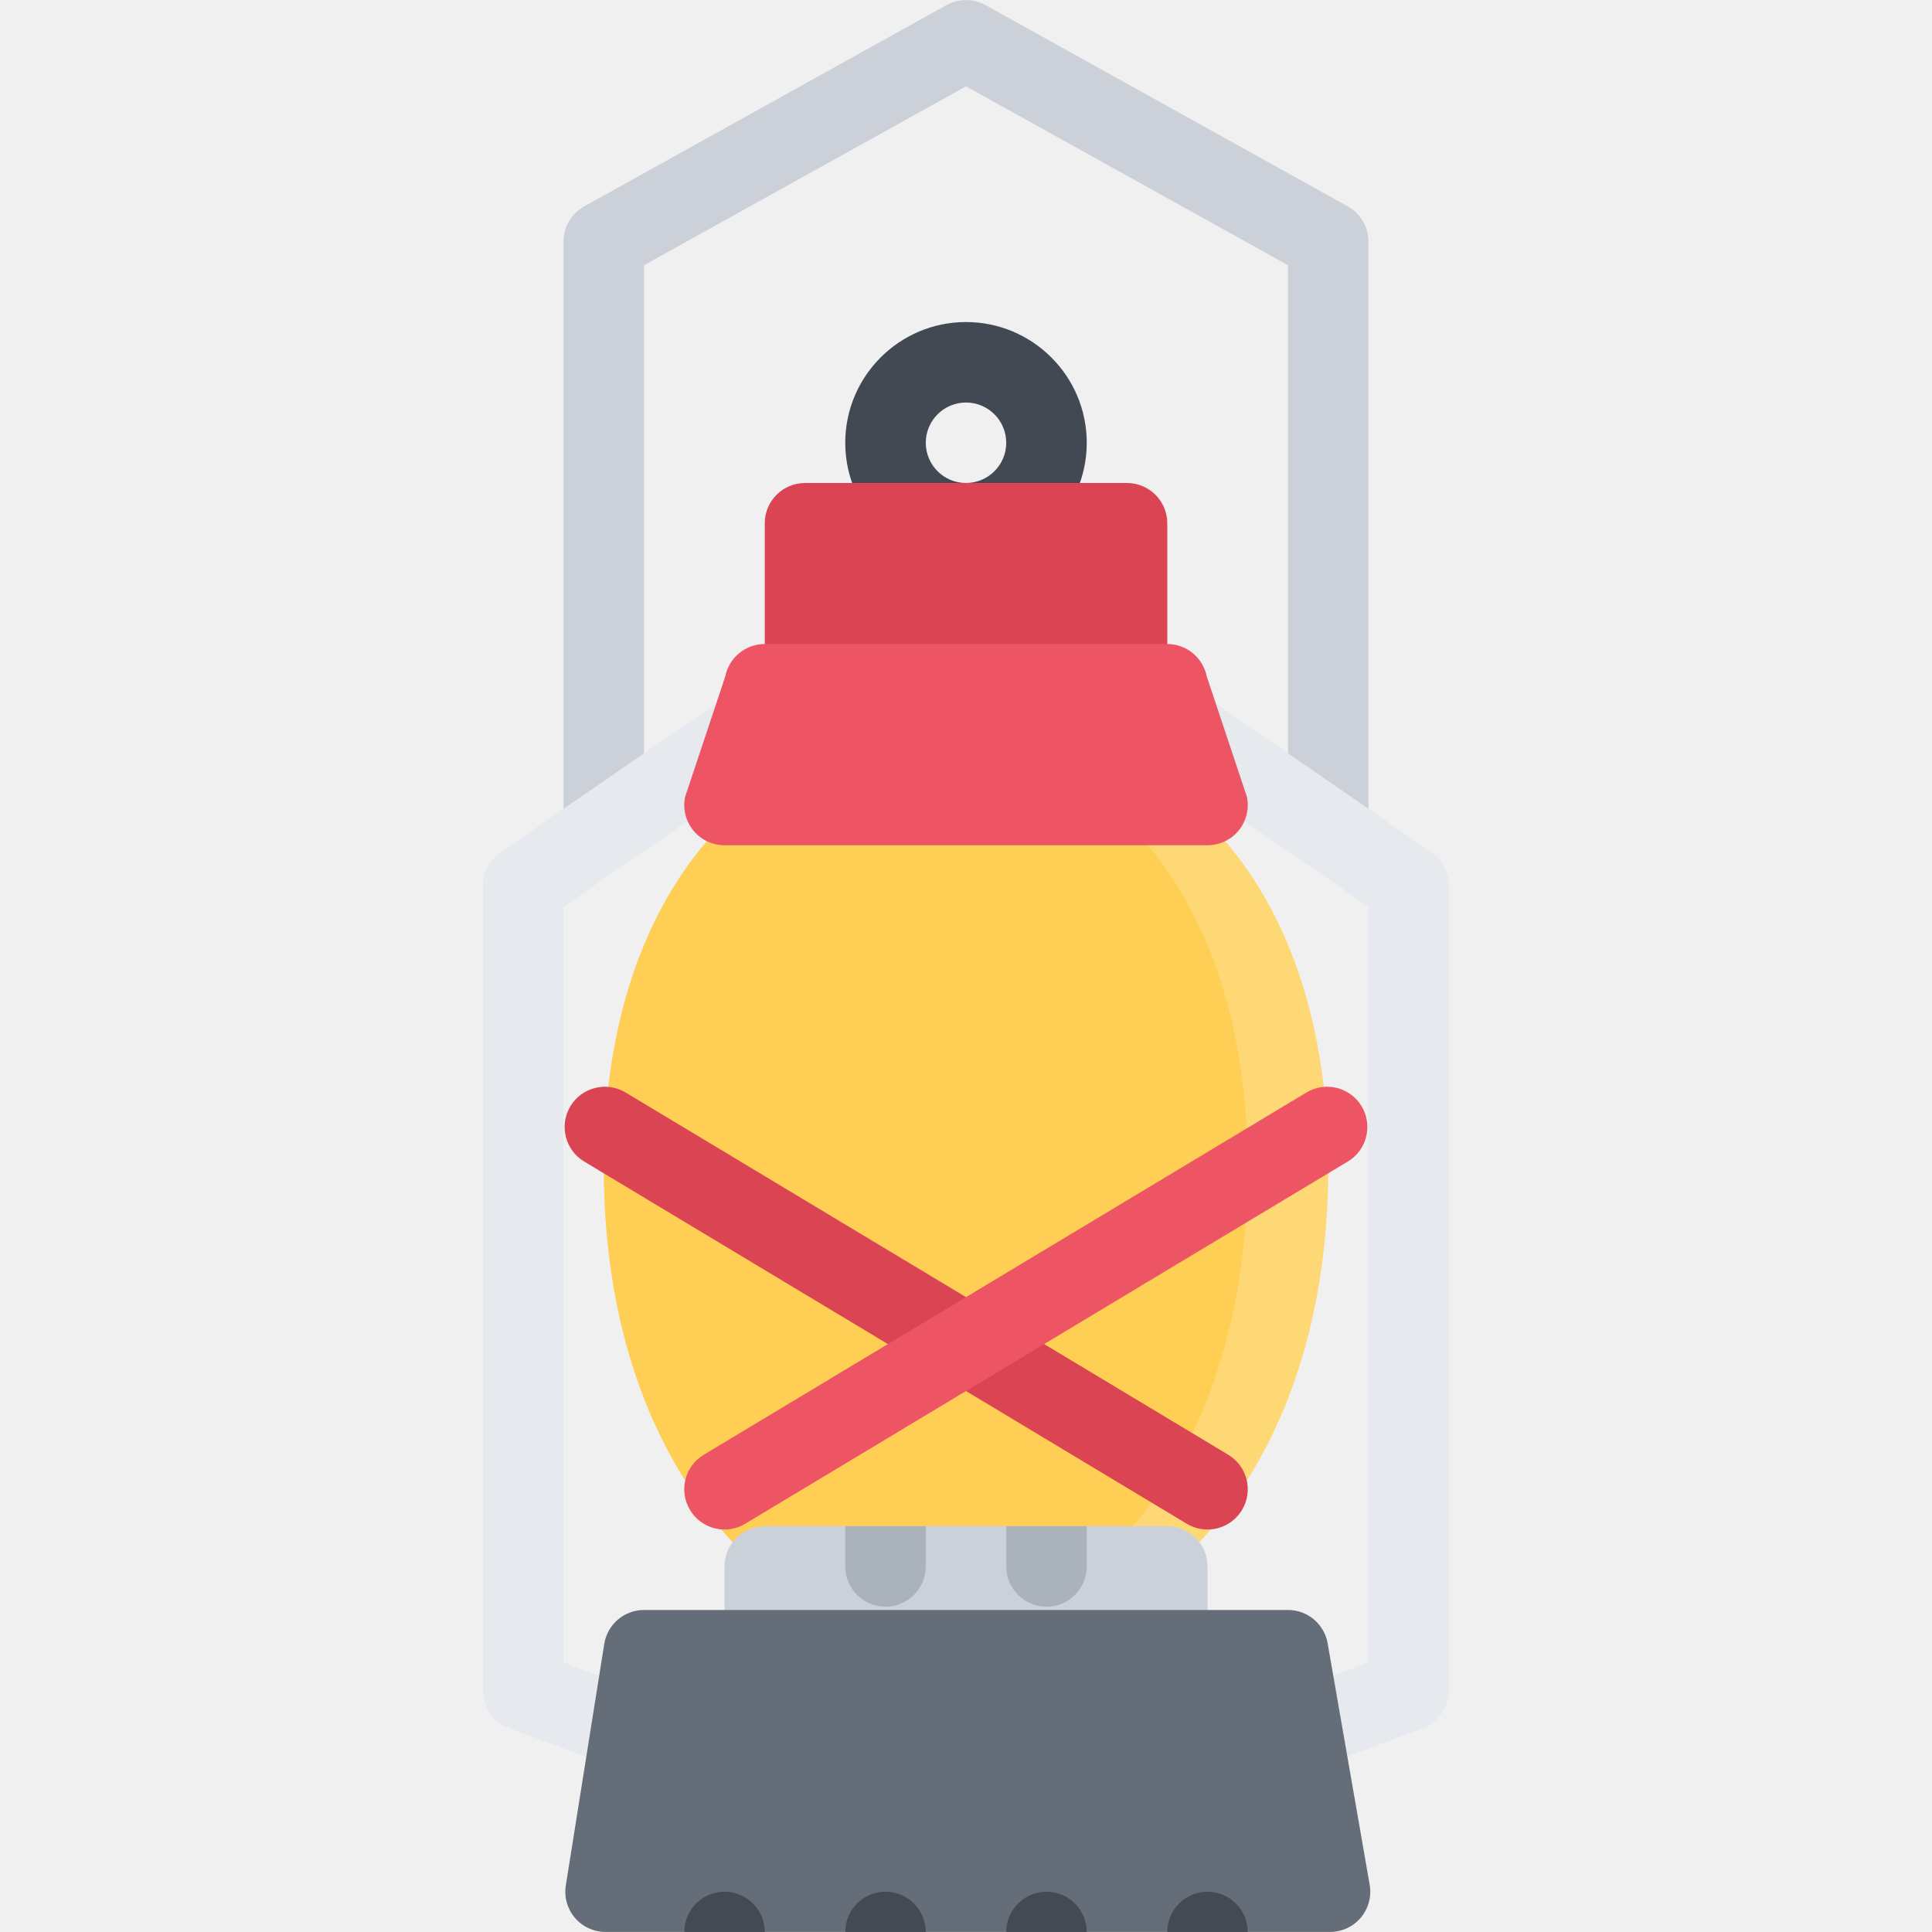
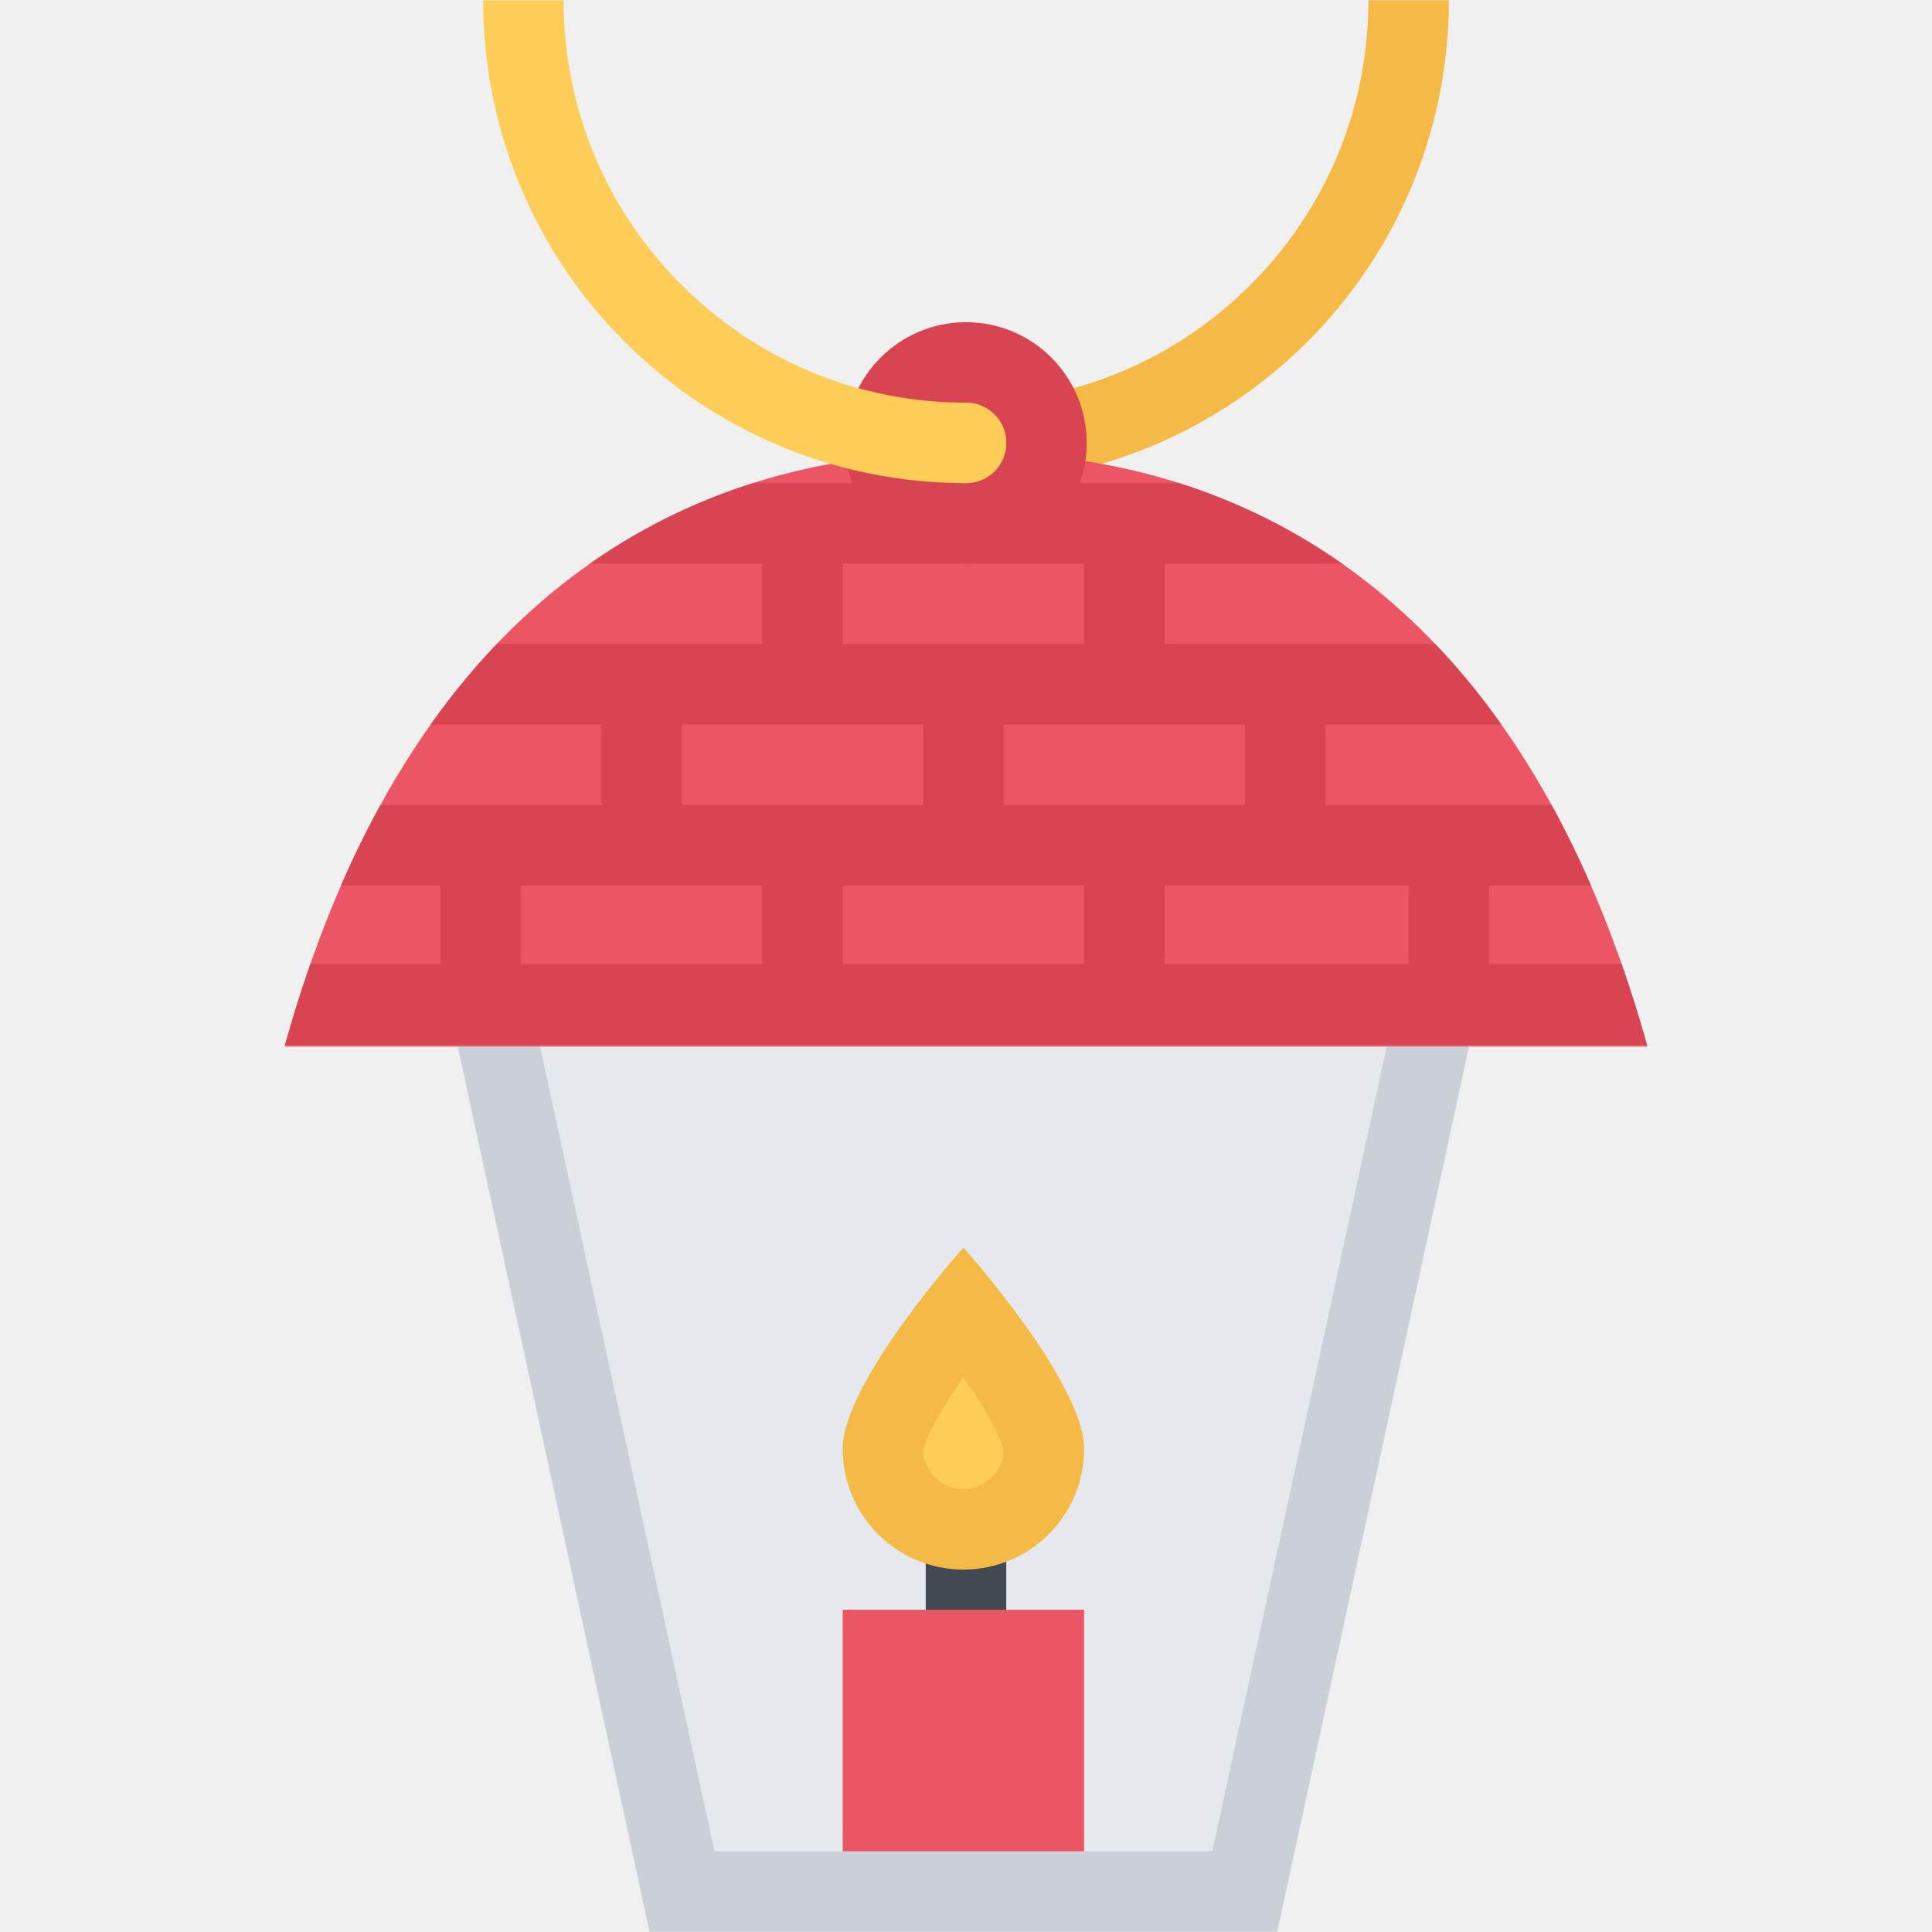
<svg xmlns="http://www.w3.org/2000/svg" class="icon" width="128px" height="128.00px" viewBox="0 0 1024 1024" version="1.1">
-   <path d="M512 298.686c-35.296 0-63.998-28.718-63.998-63.998 0-35.31 28.702-63.998 63.998-63.998 35.28 0 64 28.686 64 63.998 0 35.28-28.718 63.998-64 63.998z m0-85.34c-11.766 0-21.328 9.562-21.328 21.342 0 11.75 9.562 21.312 21.328 21.312 11.764 0 21.328-9.562 21.328-21.312 0-11.78-9.562-21.342-21.328-21.342z" fill="#424953" />
-   <path d="M648.808 445.212c-34.124-39.466-82.714-61.216-136.808-61.216s-102.684 21.75-136.808 61.216c-36.108 41.75-55.186 101.746-55.186 173.462 0 72.436 18.796 135.432 54.342 182.18 35.312 46.466 84.2 72.03 137.652 72.03 53.436 0 102.338-25.562 137.652-72.03 35.532-46.748 54.344-109.744 54.344-182.18 0-71.716-19.062-131.712-55.188-173.462z" fill="#FFCE54" />
-   <path d="M648.808 445.212c-34.124-39.466-82.714-61.216-136.808-61.216-7.218 0-14.328 0.406-21.328 1.188 45.468 4.938 85.89 25.844 115.48 60.03 36.094 41.75 55.156 101.746 55.156 173.462 0 72.436-18.75 135.432-54.312 182.18-30.558 40.186-71.292 64.748-116.324 70.654 7.016 0.906 14.124 1.376 21.328 1.376 53.436 0 102.338-25.562 137.652-72.03 35.532-46.748 54.344-109.744 54.344-182.18 0-71.718-19.062-131.714-55.188-173.464z" fill="#FFFFFF" opacity=".2" />
-   <path d="M597.308 256h-170.634c-11.78 0-21.342 9.562-21.342 21.344v85.34c0 11.782 9.562 21.312 21.342 21.312h170.634c11.812 0 21.376-9.53 21.376-21.312v-85.34c0-11.782-9.562-21.344-21.376-21.344zM639.996 810.668c-3.75 0-7.562-1-11-3.062l-319.394-191.992c-10.094-6.062-13.36-19.188-7.282-29.282 6.062-10.094 19.17-13.344 29.264-7.282l319.412 191.994c10.094 6.062 13.376 19.186 7.282 29.28a21.314 21.314 0 0 1-18.282 10.344z" fill="#DA4453" />
-   <path d="M384.02 810.668a21.316 21.316 0 0 1-18.296-10.344c-6.078-10.094-2.812-23.216 7.296-29.28l319.412-191.994c10.062-6.062 23.184-2.812 29.246 7.282s2.812 23.218-7.282 29.282l-319.41 191.992a21.246 21.246 0 0 1-10.966 3.062z" fill="#ED5564" />
-   <path d="M703.996 461.244c-11.782 0-21.312-9.562-21.312-21.342V140.568L512 45.758l-170.666 94.81V439.9c0 11.78-9.546 21.342-21.328 21.342-11.78 0-21.328-9.562-21.328-21.342V128.004c0-7.75 4.204-14.876 10.968-18.624L501.64 2.696a21.42 21.42 0 0 1 20.718 0l192.008 106.684a21.29 21.29 0 0 1 10.938 18.624V439.9c0 11.78-9.53 21.344-21.308 21.344z" fill="#CCD1D9" />
-   <path d="M334.538 938.664c-2.468 0-4.984-0.438-7.454-1.344l-57.202-21.342a21.36 21.36 0 0 1-13.876-20V469.336a21.4 21.4 0 0 1 9.218-17.562l123.73-85.34c9.704-6.686 22.984-4.25 29.67 5.468 6.688 9.686 4.25 22.968-5.452 29.656l-114.498 78.998v400.61l43.328 16.156c11.03 4.124 16.64 16.406 12.53 27.466-3.198 8.564-11.338 13.876-19.994 13.876zM689.464 938.664a21.384 21.384 0 0 1-20-13.876c-4.094-11.06 1.5-23.342 12.532-27.466l43.308-16.156V480.556l-114.496-78.998c-9.688-6.688-12.124-19.968-5.438-29.656 6.688-9.718 19.968-12.156 29.688-5.468l123.714 85.34c5.782 4 9.218 10.562 9.218 17.562v426.642a21.36 21.36 0 0 1-13.876 20l-57.184 21.342a21.784 21.784 0 0 1-7.466 1.344z" fill="#E6E9ED" />
-   <path d="M660.934 422.496l-21.344-63.998c-2-9.968-10.75-17.156-20.906-17.156H405.334a21.348 21.348 0 0 0-20.922 17.156l-21.328 63.998a21.422 21.422 0 0 0 4.422 17.718 21.32 21.32 0 0 0 16.5 7.78h255.992c6.376 0 12.438-2.842 16.5-7.78a21.384 21.384 0 0 0 4.436-17.718z" fill="#ED5564" />
-   <path d="M618.684 808.886H405.334c-11.782 0-21.328 9.562-21.328 21.342v85.344c0 11.78 9.546 21.31 21.328 21.31h213.35c11.75 0 21.312-9.532 21.312-21.31v-85.344c0-11.778-9.562-21.342-21.312-21.342z" fill="#CCD1D9" />
-   <path d="M533.328 808.886v21.342c0 11.782 9.562 21.344 21.36 21.344 11.75 0 21.312-9.562 21.312-21.344v-21.342h-42.672zM448.002 808.886v21.342c0 11.782 9.546 21.344 21.328 21.344s21.342-9.562 21.342-21.344v-21.342h-42.67z" fill="#AAB2BC" />
-   <path d="M725.96 999.006l-22.278-127.996c-1.782-10.218-10.656-17.688-21-17.688H341.334a21.324 21.324 0 0 0-21.062 17.968l-20.374 127.996a21.356 21.356 0 0 0 4.828 17.218 21.334 21.334 0 0 0 16.234 7.468h383.974c6.308 0 12.278-2.782 16.34-7.594 4.03-4.81 5.78-11.184 4.686-17.372z" fill="#656D78" />
-   <path d="M639.996 1002.662a21.3 21.3 0 0 0-21.312 21.312h42.624a21.3 21.3 0 0 0-21.312-21.312zM554.688 1002.662c-11.796 0-21.36 9.532-21.36 21.312H576c0-11.78-9.562-21.312-21.312-21.312zM469.33 1002.662c-11.782 0-21.328 9.532-21.328 21.312h42.67c0-11.78-9.56-21.312-21.342-21.312zM384.004 1002.662c-11.78 0-21.328 9.532-21.328 21.312h42.67c0.002-11.78-9.56-21.312-21.342-21.312z" fill="#434A54" />
+   <path d="M256.078 502.892l112.964 506.518 286.602-6.652 112.278-506.52z" fill="#E5E8EC" />
+   <path d="M512 213.42c56.982 0 110.528-22.182 150.796-62.466 40.3-40.268 62.48-93.83 62.48-150.796h42.644c0 141.348-114.59 255.922-255.922 255.922v-42.66z" fill="#F5BA45" />
+   <path d="M490.662 793.602h42.674v93.972h-42.674z" fill="#424953" />
+   <path d="M446.644 853.208h127.96v156.202h-127.96z" fill="#EC5564" />
+   <path d="M233.366 512l110.904 511.844H676.98L787.852 512H233.366z m409.188 469.17H378.666l-92.41-426.494h448.738l-92.44 426.494z" fill="#CBD0D8" />
+   <path d="M554.112 241.566C550.832 261.858 533.18 277.4 512 277.4c-21.182 0-38.832-15.542-42.112-35.834-79.226 8.28-245.426 48.236-319.06 313.11h722.344c-73.634-264.874-239.834-304.83-319.06-313.11z" fill="#EC5564" />
+   <path d="M510.624 810.598c-23.524 0-42.674-19.152-42.674-42.676 0-13.59 20.056-45.36 42.674-73.602 22.618 28.242 42.644 60.012 42.644 73.602 0.002 23.524-19.12 42.676-42.644 42.676z" fill="#FECD57" />
+   <path d="M510.624 661.268s-63.98 71.322-63.98 106.654c0 35.334 28.648 63.98 63.98 63.98 35.332 0 63.98-28.646 63.98-63.98 0.002-35.332-63.98-106.654-63.98-106.654z m0 127.96c-11.528 0-20.93-9.154-21.306-20.556 0.438-2.062 3.592-13.434 21.306-38.676 17.682 25.242 20.868 36.614 21.304 38.676-0.374 11.402-9.806 20.556-21.304 20.556z" fill="#F5BA45" />
+   <path d="M859.55 511.078h-70.292v-41.736h54.016a517.896 517.896 0 0 0-20.898-42.644h-119.808V384.04h93.222c-11.31-15.932-23.026-30.084-35.052-42.658h-143.486v-42.644h94.062c-29.614-20.774-59.262-34.066-86.348-42.658h-76.04c-7.404 12.73-21.18 21.322-36.926 21.322s-29.522-8.592-36.926-21.322h-76.04c-27.086 8.592-56.732 21.884-86.348 42.658h91.284v42.644h-140.708c-12.028 12.574-23.742 26.726-35.052 42.658h90.472v42.658h-117.058a515.984 515.984 0 0 0-20.9 42.644h52.64v41.736H164.45a720.628 720.628 0 0 0-13.372 42.66h721.844a720.628 720.628 0 0 0-13.372-42.66z m-199.66-127.038v42.658h-127.96V384.04h127.96z m-213.246-85.304h127.96v42.644h-127.96v-42.644z m-85.316 85.304h127.96v42.658h-127.96V384.04z m42.642 127.038h-127.96v-41.736h127.96v41.736z m170.636 0h-127.96v-41.736h127.96v41.736z m171.978 0h-129.334v-41.736h129.334v41.736z" fill="#D94452" />
+   <path d="M512 170.776c-35.334 0-63.98 28.648-63.98 63.98 0 35.334 28.648 63.98 63.98 63.98 35.332 0 63.98-28.646 63.98-63.98 0-35.332-28.648-63.98-63.98-63.98z m0 85.302c-11.748 0-21.338-9.574-21.338-21.322 0-11.762 9.59-21.336 21.338-21.336 11.746 0 21.336 9.574 21.336 21.336 0 11.748-9.59 21.322-21.336 21.322z" fill="#D94452" />
+   <path d="M512 213.42c-56.984 0-110.53-22.182-150.798-62.466C320.902 110.686 298.72 57.124 298.72 0.158h-42.642c0 141.348 114.59 255.922 255.922 255.922 11.778 0 21.336-9.542 21.336-21.322S523.778 213.42 512 213.42z" fill="#FECD57" />
</svg>
